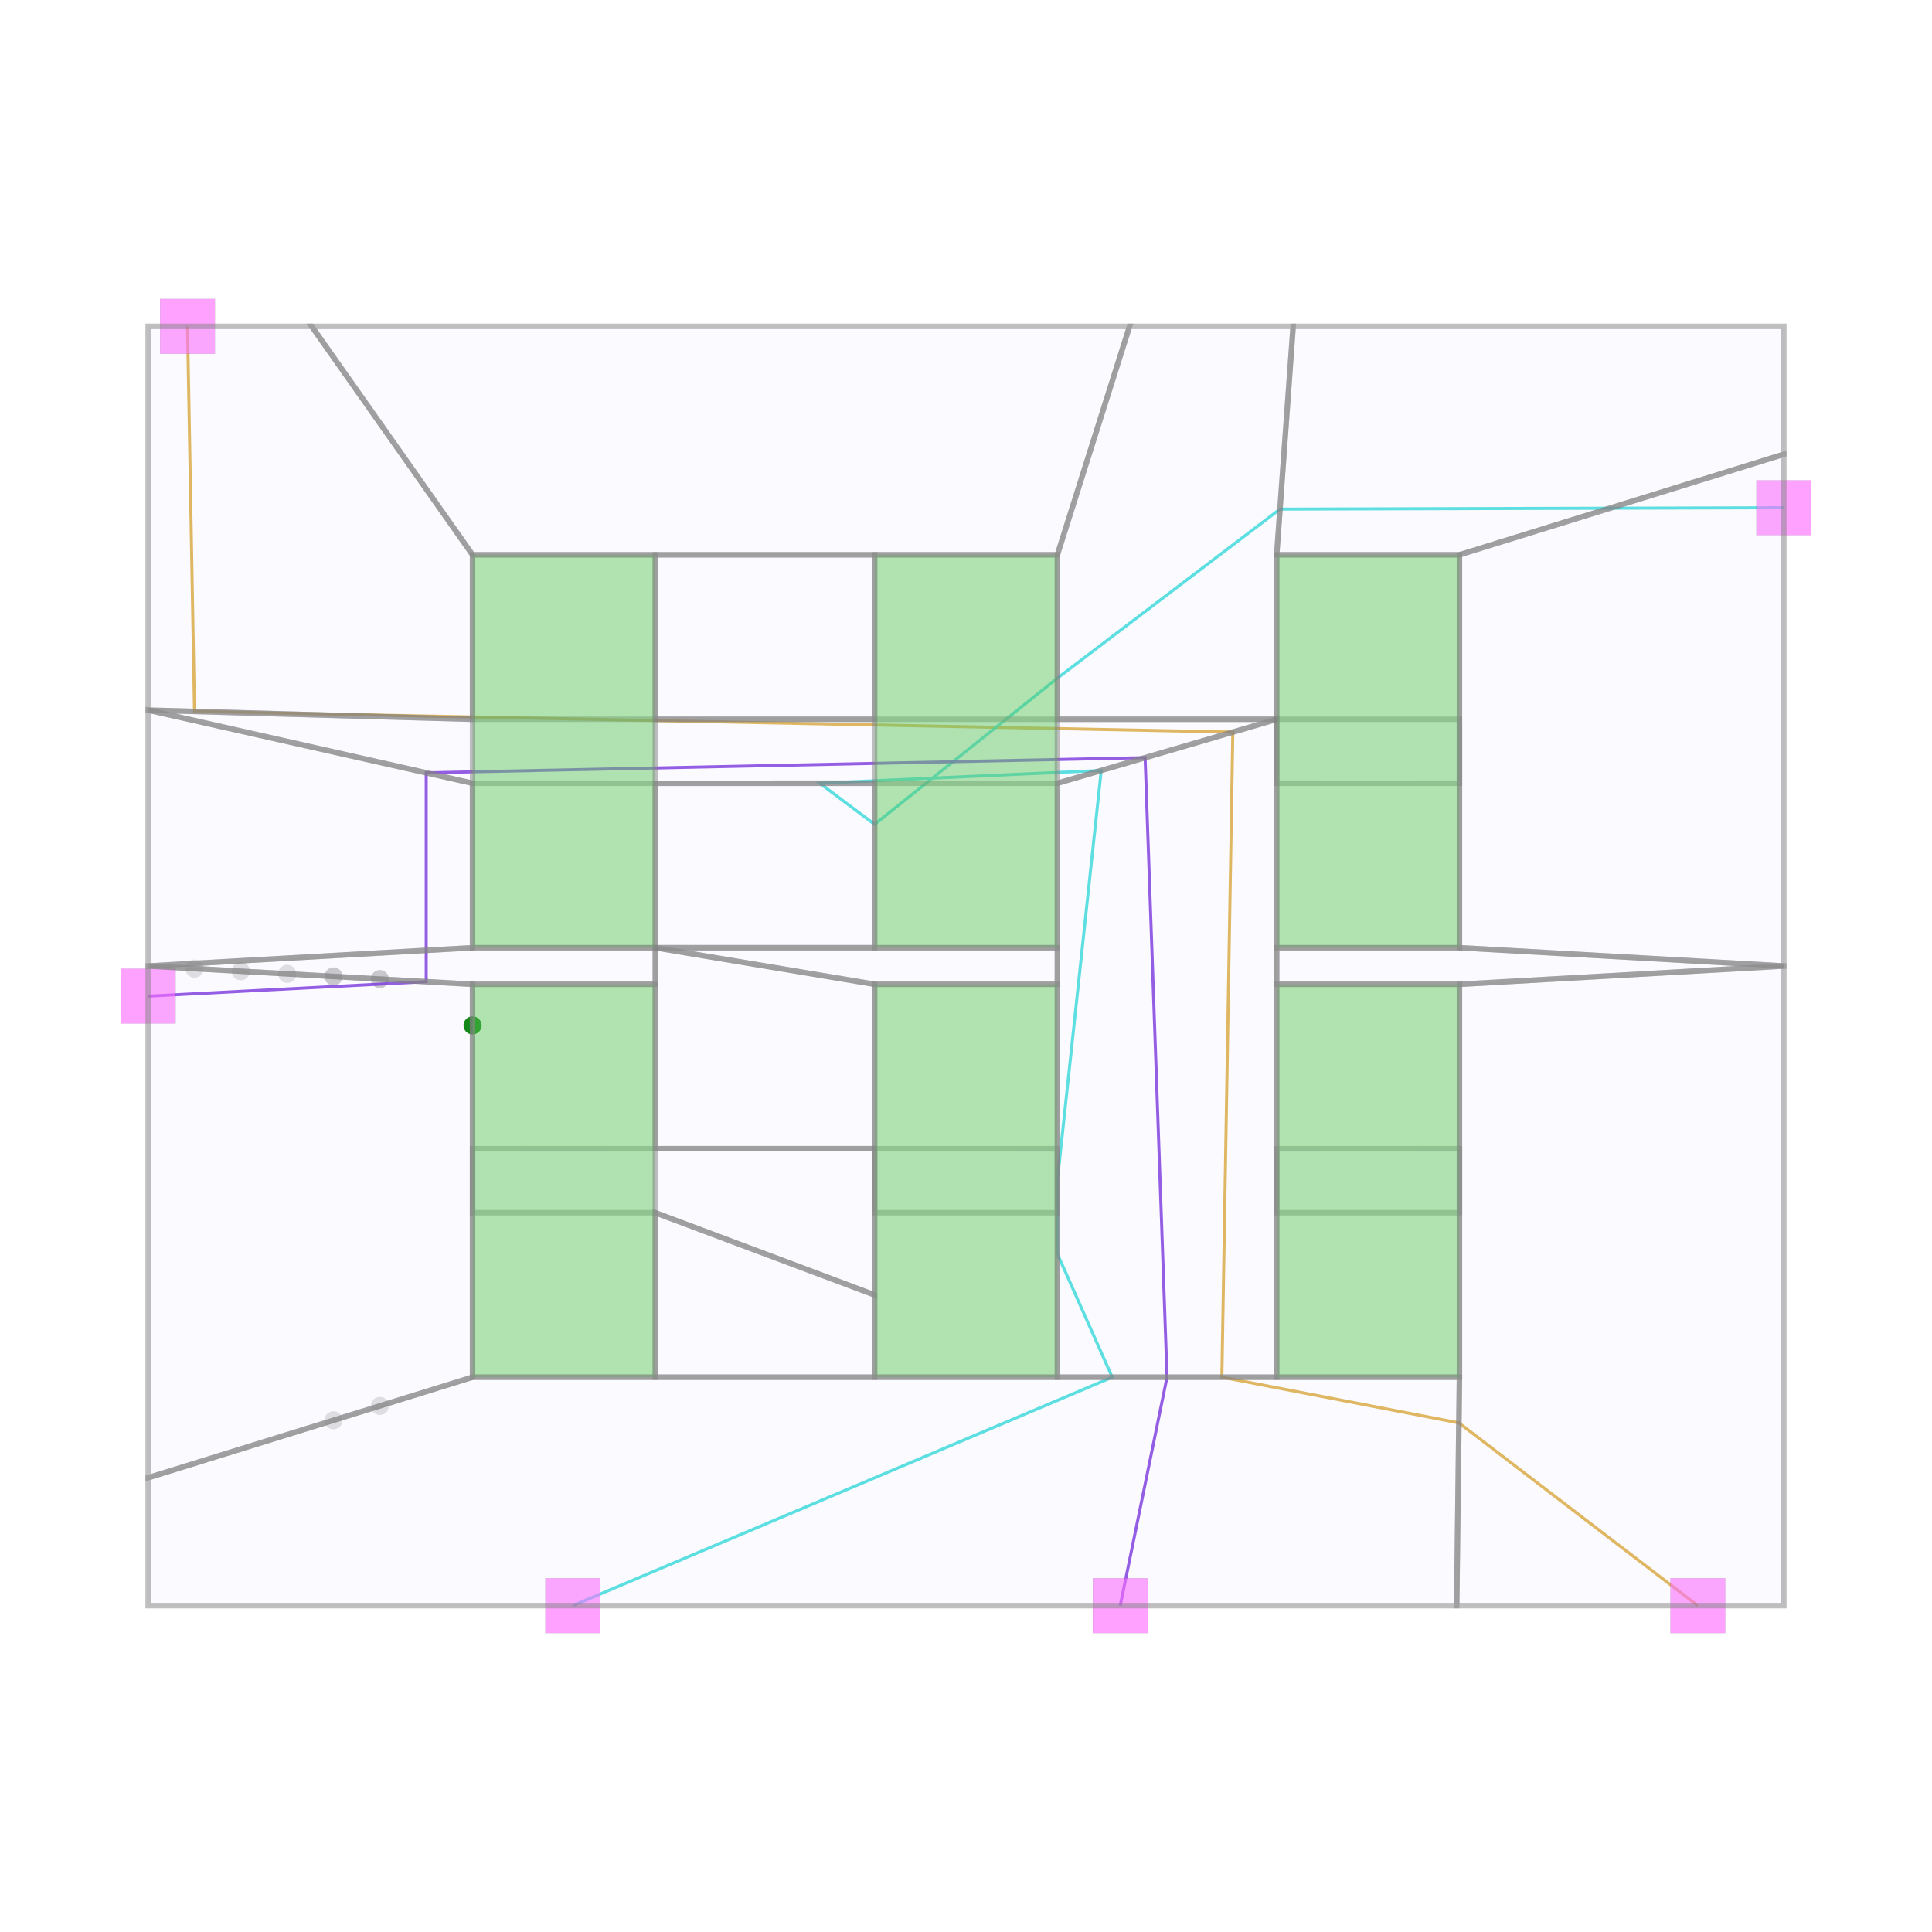
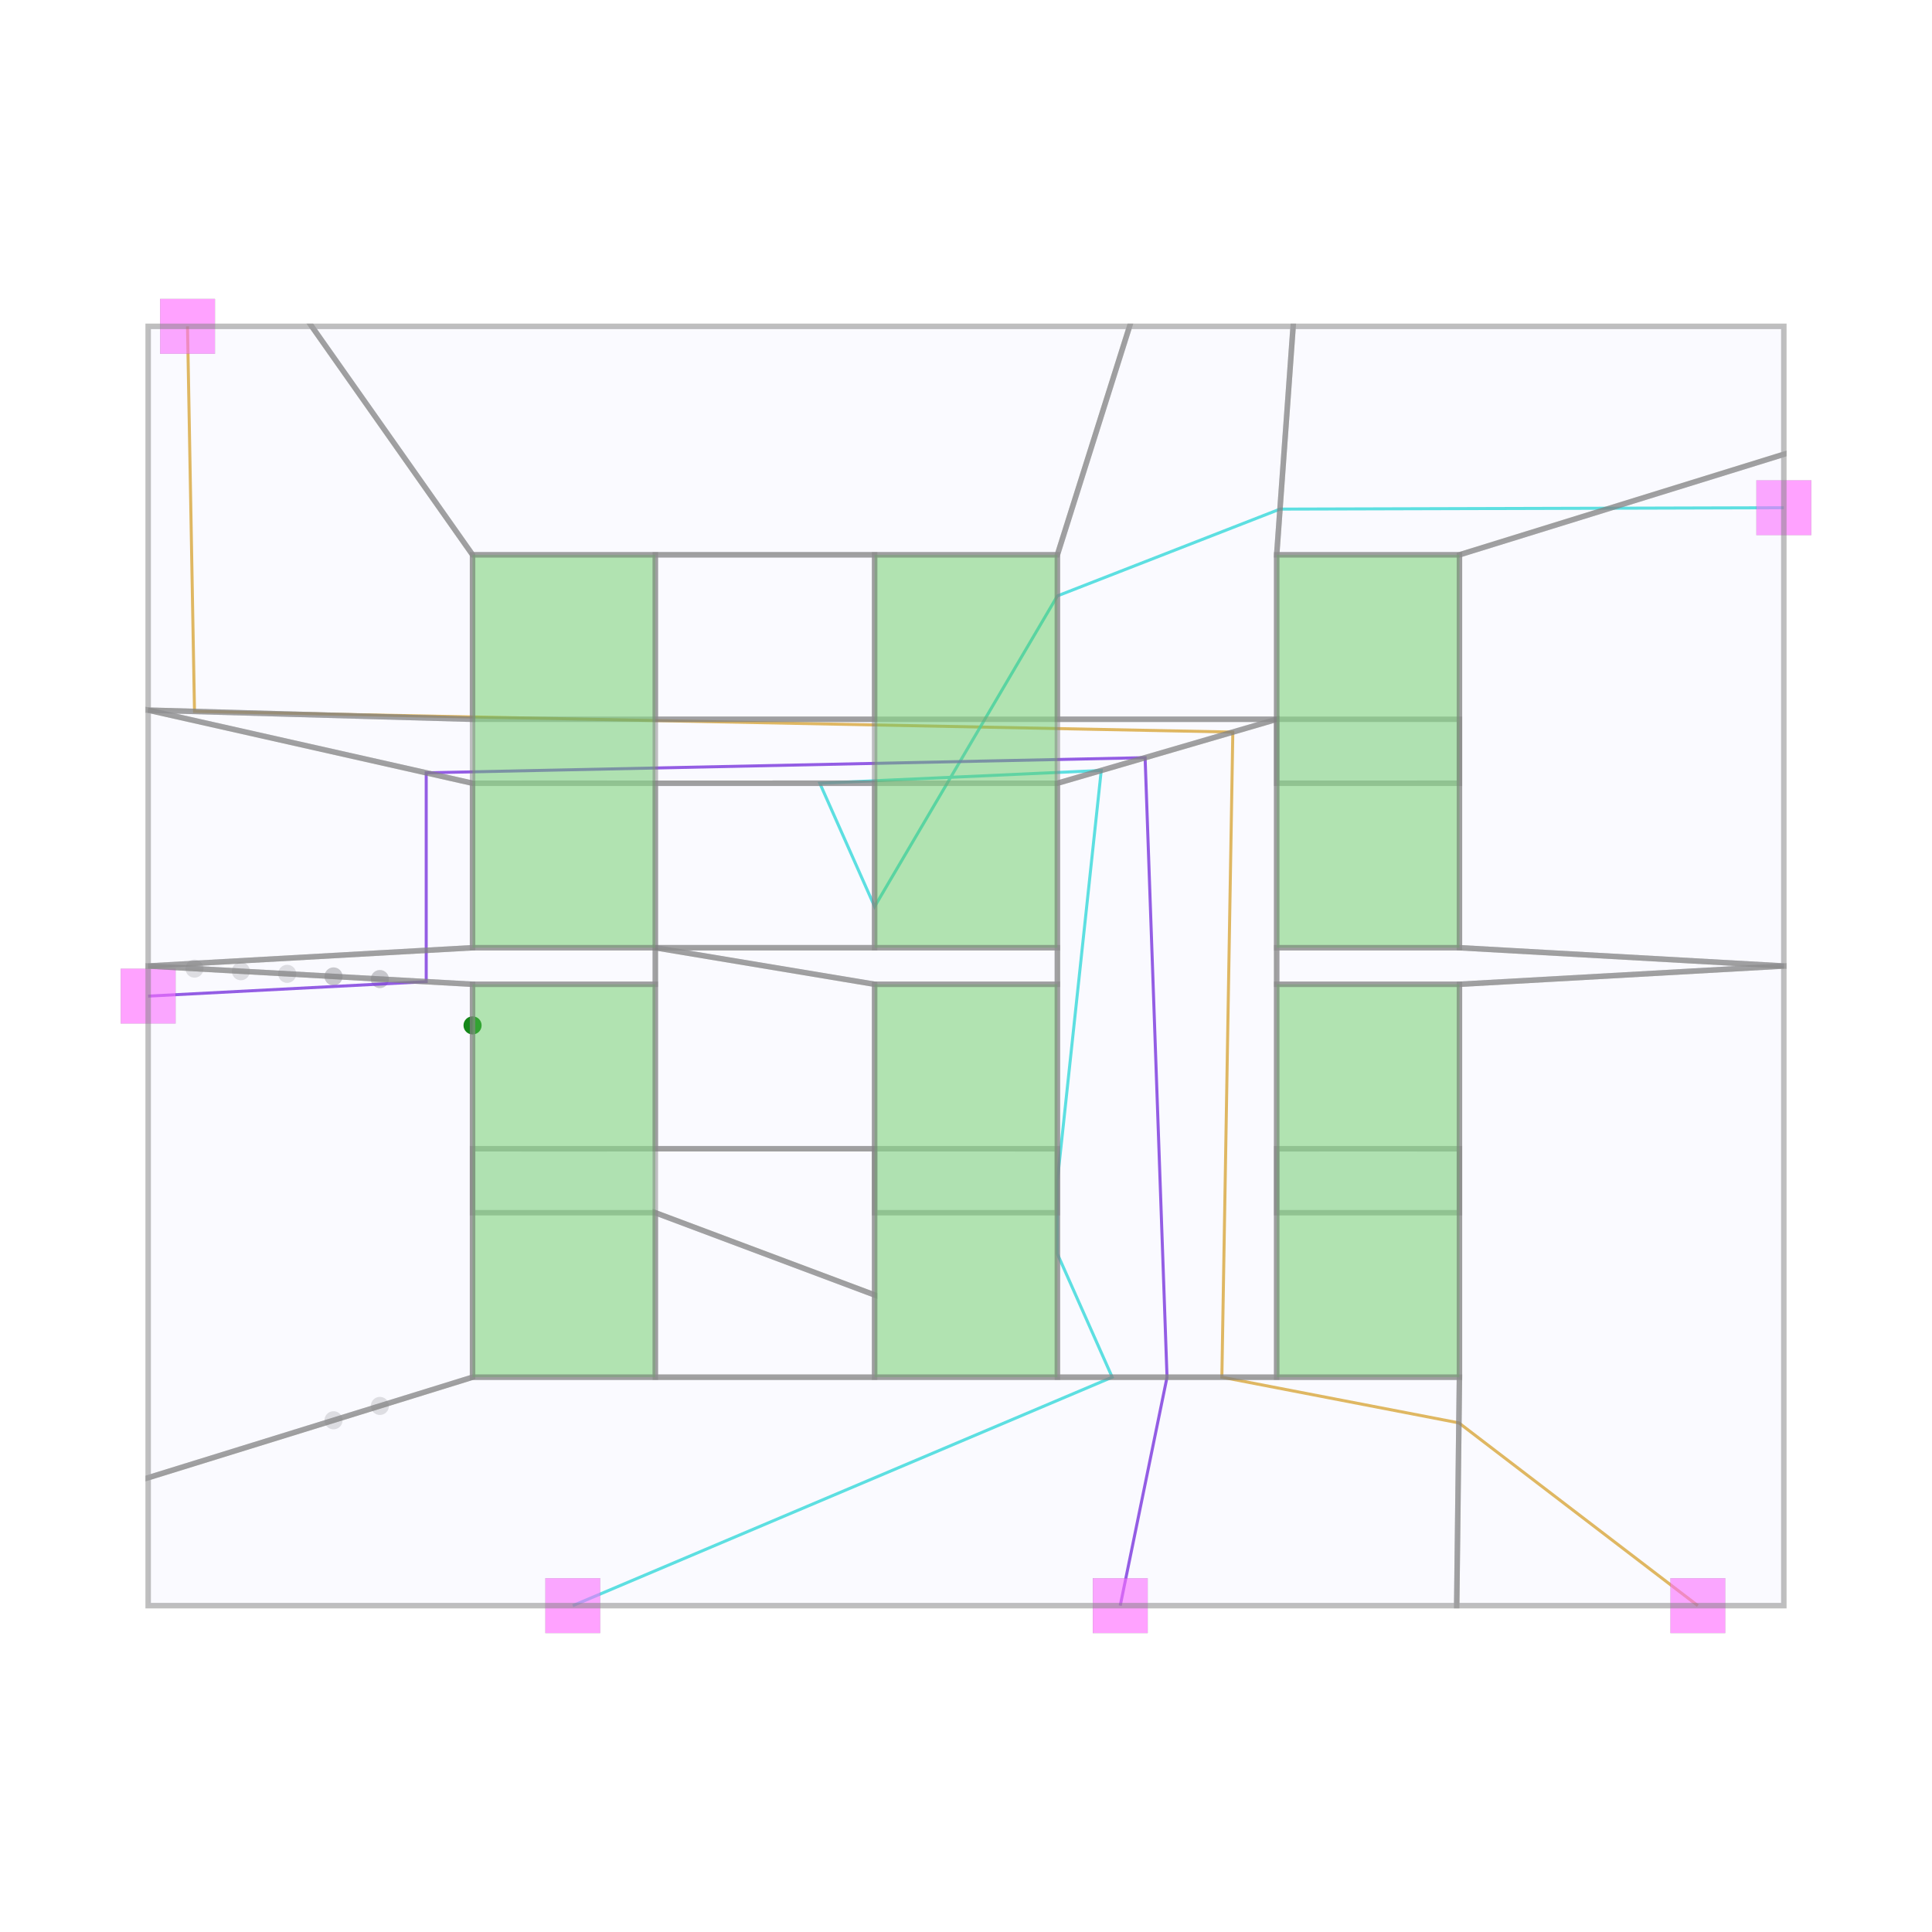
<svg xmlns="http://www.w3.org/2000/svg" width="640" height="640" viewBox="0 0 640 640">
  <rect width="100%" height="100%" fill="white" />
  <g>
    <circle data-type="point" data-label="jp_5 g: 0.07 h: 1.00 f: 0.62" data-x="-2.7" data-y="-0.32500150000000005" cx="156.541" cy="339.676" r="3" fill="green" />
  </g>
  <g>
    <circle data-type="point" data-label="tp_44 g: 0.07 h: 1.00 f: 0.62" data-x="-3.2071438571428574" data-y="-0.07142900000000002" cx="125.838" cy="324.324" r="3" fill="rgba(128, 128, 128, 0.25)" />
  </g>
  <g>
    <circle data-type="point" data-label="tp_45 g: 0.07 h: 1.00 f: 0.62" data-x="-3.460715285714286" data-y="-0.05714300000000002" cx="110.487" cy="323.459" r="3" fill="rgba(128, 128, 128, 0.25)" />
  </g>
  <g>
    <circle data-type="point" data-label="tp_32 g: 0.07 h: 1.00 f: 0.62" data-x="-3.207141142857143" data-y="-2.407143714285714" cx="125.838" cy="465.73" r="3" fill="rgba(128, 128, 128, 0.25)" />
  </g>
  <g>
    <circle data-type="point" data-label="tp_46 g: 0.07 h: 1.00 f: 0.62" data-x="-3.7142867142857146" data-y="-0.04285700000000002" cx="95.135" cy="322.595" r="3" fill="rgba(128, 128, 128, 0.25)" />
  </g>
  <g>
    <circle data-type="point" data-label="tp_33 g: 0.07 h: 1.00 f: 0.62" data-x="-3.4607127142857146" data-y="-2.4857145714285713" cx="110.487" cy="470.486" r="3" fill="rgba(128, 128, 128, 0.25)" />
  </g>
  <g>
    <circle data-type="point" data-label="tp_47 g: 0.07 h: 1.00 f: 0.62" data-x="-3.9678581428571436" data-y="-0.028571000000000013" cx="79.784" cy="321.73" r="3" fill="rgba(128, 128, 128, 0.25)" />
  </g>
  <g>
    <circle data-type="point" data-label="tp_45 g: 0.07 h: 1.00 f: 0.62" data-x="-3.460715285714286" data-y="-0.05714300000000002" cx="110.487" cy="323.459" r="3" fill="rgba(128, 128, 128, 0.25)" />
  </g>
  <g>
    <circle data-type="point" data-label="tp_44 g: 0.07 h: 1.00 f: 0.62" data-x="-3.2071438571428574" data-y="-0.07142900000000002" cx="125.838" cy="324.324" r="3" fill="rgba(128, 128, 128, 0.25)" />
  </g>
  <g>
    <circle data-type="point" data-label="tp_48 g: 0.07 h: 1.00 f: 0.62" data-x="-4.221429571428572" data-y="-0.014285000000000006" cx="64.433" cy="320.865" r="3" fill="rgba(128, 128, 128, 0.25)" />
  </g>
  <g>
    <polyline data-points="-4.259702109506189,3.500001 -4.221430000000001,1.3928552857142855 1.4599988000000002,1.2800006 1.3999987500000002,-2.25 2.6970002,-2.4999992 4.004454168631368,-3.500001" data-type="line" data-label="" points="62.115,108.108 64.433,235.676 408.389,242.508 404.757,456.216 483.278,471.351 562.432,531.892" fill="none" stroke="hsla(42, 70%, 50%, 0.8)" stroke-width="1px" />
  </g>
  <g>
-     <polyline data-points="-2.151680099473684,-3.500002 0.79999825,-2.25 0.5,-1.5750000000000002 0.5,-1.1750005 0.7399981999999999,1.0699994 -0.8000000000000002,0.9999995 -0.5,0.7749995000000001 0.5,1.5750005000000002 1.7180010000000003,2.4999995999999998 4.474999,2.50756315880009" data-type="line" data-label="" points="189.736,531.892 368.432,456.216 350.27,415.351 350.27,391.135 364.8,255.222 271.568,259.46 289.73,273.081 350.27,224.649 424.009,168.649 590.919,168.191" fill="none" stroke="hsla(179, 70%, 50%, 0.8)" stroke-width="1px" />
+     <polyline data-points="-2.151680099473684,-3.500002 0.79999825,-2.25 0.5,-1.5750000000000002 0.5,-1.1750005 0.7399981999999999,1.0699994 -0.8000000000000002,0.9999995 -0.5,0.3250005 0.5,2.0250000000000004 1.7180010000000003,2.4999995999999998 4.474999,2.50756315880009" data-type="line" data-label="" points="189.736,531.892 368.432,456.216 350.27,415.351 350.27,391.135 364.8,255.222 271.568,259.46 289.73,300.324 350.27,197.405 424.009,168.649 590.919,168.191" fill="none" stroke="hsla(179, 70%, 50%, 0.8)" stroke-width="1px" />
  </g>
  <g>
    <polyline data-points="0.8438569062826096,-3.500002 1.0999985,-2.25 0.9799984,1.1399998 -2.9535742857142857,1.0571417142857142 -2.953570714285714,0.08571528571428574 -2.953572428571429,-0.08571500000000003 -4.475003000000001,-0.16479872625495817" data-type="line" data-label="" points="371.088,531.892 386.594,456.216 379.33,250.984 141.189,256 141.189,314.811 141.189,325.189 49.081,329.977" fill="none" stroke="hsla(265, 70%, 50%, 0.8)" stroke-width="1px" />
  </g>
  <g>
    <rect data-type="rect" data-label="" data-x="0.8438569062826096" data-y="-3.500002" x="362.006" y="522.811" width="18.162" height="18.162" fill="rgba(255, 100, 255, 0.6)" stroke="black" stroke-width="0.017" />
  </g>
  <g>
    <rect data-type="rect" data-label="" data-x="-4.475003000000001" data-y="-0.16479872625495817" x="40" y="320.896" width="18.162" height="18.162" fill="rgba(255, 100, 255, 0.6)" stroke="black" stroke-width="0.017" />
  </g>
  <g>
    <rect data-type="rect" data-label="" data-x="-4.259702109506189" data-y="3.500002" x="53.034" y="99.027" width="18.162" height="18.162" fill="rgba(255, 100, 255, 0.6)" stroke="black" stroke-width="0.017" />
  </g>
  <g>
    <rect data-type="rect" data-label="" data-x="4.004454168631368" data-y="-3.500002" x="553.351" y="522.811" width="18.162" height="18.162" fill="rgba(255, 100, 255, 0.6)" stroke="black" stroke-width="0.017" />
  </g>
  <g>
    <rect data-type="rect" data-label="" data-x="-2.151680099473684" data-y="-3.500002" x="180.655" y="522.811" width="18.162" height="18.162" fill="rgba(255, 100, 255, 0.6)" stroke="black" stroke-width="0.017" />
  </g>
  <g>
    <rect data-type="rect" data-label="" data-x="4.475003000000001" data-y="2.50756315880009" x="581.838" y="159.11" width="18.162" height="18.162" fill="rgba(255, 100, 255, 0.6)" stroke="black" stroke-width="0.017" />
  </g>
  <g>
    <polygon data-type="polygon" data-label="" data-points="3.579998000000001,-3.500001 4.474998,-3.500001 4.475002000000001,-2.8000019999999997 4.474999,-2.099998 4.475003000000001,-1.399999 4.4750000000000005,-0.6999999999999997 4.474997,-0.000001 2.700002,-0.10000000000000003 2.6999980000000003,-0.550002 2.7000010000000003,-1.000001 2.7000010000000003,-1.349998 2.699997,-1.8 2.7,-2.249999 2.6850010000000006,-3.5" points="536.735,531.892 590.919,531.892 590.919,489.514 590.919,447.135 590.919,404.757 590.919,362.378 590.919,320 483.459,326.054 483.459,353.297 483.459,380.541 483.459,401.73 483.459,428.973 483.459,456.216 482.551,531.892" fill="rgba(200, 200, 255, 0.1)" stroke="rgba(128, 128, 128, 0.5)" stroke-width="1.816" />
  </g>
  <g>
    <polygon data-type="polygon" data-label="" data-points="4.474999,2.8 4.474999,3.5 3.5800030000000005,3.499999 2.6850000000000005,3.499998 1.7899970000000005,3.500002 1.7000020000000002,2.249999 2.1999980000000003,2.250002 2.7000010000000003,2.249998" points="590.919,150.487 590.919,108.108 536.735,108.108 482.551,108.108 428.367,108.108 422.919,183.784 453.189,183.784 483.459,183.784" fill="rgba(200, 200, 255, 0.1)" stroke="rgba(128, 128, 128, 0.5)" stroke-width="1.816" />
  </g>
  <g>
    <polygon data-type="polygon" data-label="" data-points="-3.580000000000001,3.500001 -4.4750000000000005,3.500001 -4.475003000000001,2.8 -4.474999,2.0999989999999995 -4.475002000000001,1.3999979999999999 -2.6999980000000003,1.3499990000000002 -2.6999980000000003,1.800001 -2.700002,2.250002" points="103.265,108.108 49.081,108.108 49.081,150.487 49.081,192.865 49.081,235.243 156.541,238.27 156.541,211.027 156.541,183.784" fill="rgba(200, 200, 255, 0.1)" stroke="rgba(128, 128, 128, 0.5)" stroke-width="1.816" />
  </g>
  <g>
    <polygon data-type="polygon" data-label="" data-points="-4.474999,-2.799998 -4.475003000000001,-3.500002 -3.5799990000000004,-3.499998 -2.6850020000000003,-3.499999 -1.7899980000000004,-3.5 -0.895001,-3.500001 0.000003,-3.500002 0.8949999999999996,-3.499998 1.789997,-3.499999 2.6850010000000006,-3.5 2.7,-2.249999 2.200003,-2.250001 1.6999990000000003,-2.25 0.499998,-2.25 0.000001,-2.250002 -0.500003,-2.250001 -1.6999970000000002,-2.250001 -2.2000010000000003,-2.249998 -2.6999980000000003,-2.250002" points="49.081,489.513 49.081,531.892 103.265,531.892 157.449,531.892 211.633,531.892 265.816,531.892 320,531.892 374.184,531.892 428.367,531.892 482.551,531.892 483.459,456.216 453.189,456.216 422.919,456.216 350.27,456.216 320,456.216 289.73,456.216 217.081,456.216 186.811,456.216 156.541,456.216" fill="rgba(200, 200, 255, 0.1)" stroke="rgba(128, 128, 128, 0.5)" stroke-width="1.816" />
  </g>
  <g>
    <polygon data-type="polygon" data-label="" data-points="-4.474999,-2.799998 -2.6999980000000003,-2.250002 -2.6999980000000003,-1.8 -2.700002,-1.3499990000000002 -2.699997,-0.999999 -2.699997,-0.550002 -2.7000010000000003,-0.10000100000000003 -4.475001000000001,0.000001 -4.474997,-0.7000000000000002 -4.4750000000000005,-1.4000009999999994 -4.475003000000001,-2.1000020000000004" points="49.081,489.513 156.541,456.216 156.541,428.973 156.541,401.73 156.541,380.54 156.541,353.297 156.541,326.054 49.081,320 49.081,362.378 49.081,404.757 49.081,447.135" fill="rgba(200, 200, 255, 0.1)" stroke="rgba(128, 128, 128, 0.5)" stroke-width="1.816" />
  </g>
  <g>
    <polygon data-type="polygon" data-label="" data-points="-2.2,-1 -2.699997,-0.999999 -2.700002,-1.3499990000000002 -2.199999,-1.350001 -1.7000030000000002,-1.35 -0.500003,-1.7999990000000001 -0.5,-1.349998 -0.500002,-0.999998 -1.7000030000000002,-0.999998" points="186.811,380.541 156.541,380.54 156.541,401.73 186.811,401.73 217.081,401.73 289.73,428.973 289.73,401.73 289.73,380.54 217.081,380.54" fill="rgba(200, 200, 255, 0.1)" stroke="rgba(128, 128, 128, 0.5)" stroke-width="1.816" />
  </g>
  <g>
    <polygon data-type="polygon" data-label="" data-points="-1.7000000000000002,-1.800002 -1.6999970000000002,-2.250001 -0.500003,-2.250001 -0.500003,-1.7999990000000001 -1.7000030000000002,-1.35" points="217.081,428.973 217.081,456.216 289.73,456.216 289.73,428.973 217.081,401.73" fill="rgba(200, 200, 255, 0.1)" stroke="rgba(128, 128, 128, 0.5)" stroke-width="1.816" />
  </g>
  <g>
    <polygon data-type="polygon" data-label="" data-points="-1.7000030000000002,-0.999998 -0.500002,-0.999998 -0.500002,-0.5500010000000001 -0.499999,-0.10000000000000003 -1.6999980000000001,0.10000200000000004 -1.7000020000000002,-0.10000200000000004 -1.6999990000000003,-0.549999" points="217.081,380.54 289.73,380.54 289.73,353.297 289.73,326.054 217.081,313.946 217.081,326.054 217.081,353.297" fill="rgba(200, 200, 255, 0.1)" stroke="rgba(128, 128, 128, 0.5)" stroke-width="1.816" />
  </g>
  <g>
    <polygon data-type="polygon" data-label="" data-points="0.499999,-1.3499990000000002 0.499999,-1.000002 0.000002,-0.999999 -0.500002,-0.999998 -0.5,-1.349998 0.000003,-1.35" points="350.27,401.73 350.27,380.541 320,380.54 289.73,380.54 289.73,401.73 320,401.73" fill="rgba(200, 200, 255, 0.1)" stroke="rgba(128, 128, 128, 0.5)" stroke-width="1.816" />
  </g>
  <g>
    <polygon data-type="polygon" data-label="" data-points="0.499998,-2.25 1.6999990000000003,-2.25 1.6999990000000003,-1.799998 1.7000020000000002,-1.3500020000000001 1.7000000000000002,-1.000002 1.7000000000000002,-0.55 1.7000030000000002,-0.09999900000000003 1.6999980000000001,0.09999800000000003 1.6999980000000001,0.55 1.700001,1.000001 1.6999990000000003,1.350001 0.499998,0.999999 0.500001,0.550002 0.499997,0.09999800000000003 0.5,-0.10000100000000003 0.500003,-0.5499980000000001 0.499999,-1.000002 0.499999,-1.3499990000000002 0.500002,-1.800001" points="350.27,456.216 422.919,456.216 422.919,428.973 422.919,401.73 422.919,380.541 422.919,353.297 422.919,326.054 422.919,313.946 422.919,286.703 422.919,259.459 422.919,238.27 350.27,259.46 350.27,286.703 350.27,313.946 350.27,326.054 350.27,353.297 350.27,380.541 350.27,401.73 350.27,428.973" fill="rgba(200, 200, 255, 0.1)" stroke="rgba(128, 128, 128, 0.5)" stroke-width="1.816" />
  </g>
  <g>
    <polygon data-type="polygon" data-label="" data-points="2.7000010000000003,-1.349998 2.7000010000000003,-1.000001 2.199997,-0.999998 1.7000000000000002,-1.000002 1.7000020000000002,-1.3500020000000001 2.1999980000000003,-1.3499990000000002" points="483.459,401.73 483.459,380.541 453.189,380.54 422.919,380.541 422.919,401.73 453.189,401.73" fill="rgba(200, 200, 255, 0.1)" stroke="rgba(128, 128, 128, 0.5)" stroke-width="1.816" />
  </g>
  <g>
    <polygon data-type="polygon" data-label="" data-points="-2.699999,0.10000100000000003 -4.475001000000001,0.000001 -2.7000010000000003,-0.10000100000000003 -2.1999980000000003,-0.09999800000000003 -1.7000020000000002,-0.10000200000000004 -1.6999980000000001,0.10000200000000004 -2.200002,0.10000000000000003" points="156.541,313.946 49.081,320 156.541,326.054 186.811,326.054 217.081,326.054 217.081,313.946 186.811,313.946" fill="rgba(200, 200, 255, 0.1)" stroke="rgba(128, 128, 128, 0.5)" stroke-width="1.816" />
  </g>
  <g>
    <polygon data-type="polygon" data-label="" data-points="-2.700003,0.999999 -4.475002000000001,1.3999979999999999 -4.474998,0.7000019999999997 -4.475001000000001,0.000001 -2.699999,0.10000100000000003 -2.699999,0.5499980000000001" points="156.54,259.46 49.081,235.243 49.081,277.622 49.081,320 156.541,313.946 156.541,286.703" fill="rgba(200, 200, 255, 0.1)" stroke="rgba(128, 128, 128, 0.5)" stroke-width="1.816" />
  </g>
  <g>
    <polygon data-type="polygon" data-label="" data-points="-2.6999980000000003,1.3499990000000002 -4.475002000000001,1.3999979999999999 -2.700003,0.999999 -2.2,1.000002 -1.6999970000000002,0.999998 -0.500001,1 0.000002,0.999998 0.499998,0.999999 1.6999990000000003,1.350001 0.499998,1.350001 0.000001,1.3499990000000002 -0.500003,1.35 -1.6999970000000002,1.35 -2.2000010000000003,1.349998" points="156.541,238.27 49.081,235.243 156.54,259.46 186.811,259.459 217.081,259.46 289.73,259.459 320,259.46 350.27,259.46 422.919,238.27 350.27,238.27 320,238.27 289.73,238.27 217.081,238.27 186.811,238.27" fill="rgba(200, 200, 255, 0.1)" stroke="rgba(128, 128, 128, 0.5)" stroke-width="1.816" />
  </g>
  <g>
    <polygon data-type="polygon" data-label="" data-points="-0.8949979999999996,3.499999 -1.790001,3.499998 -2.6849970000000005,3.500002 -3.580000000000001,3.500001 -2.700002,2.250002 -2.199999,2.25 -1.7000030000000002,2.250001 -0.5,2.249998 0.000003,2.250001 0.499999,2.250002 0.895001,3.500001 -0.000002,3.5" points="265.816,108.108 211.632,108.108 157.449,108.108 103.265,108.108 156.541,183.784 186.811,183.784 217.081,183.784 289.73,183.784 320,183.784 350.27,183.784 374.184,108.108 320,108.108" fill="rgba(200, 200, 255, 0.1)" stroke="rgba(128, 128, 128, 0.5)" stroke-width="1.816" />
  </g>
  <g>
    <polygon data-type="polygon" data-label="" data-points="-0.499997,0.10000200000000004 -1.6999980000000001,0.10000200000000004 -0.499999,-0.10000000000000003 -0.000003,-0.10000200000000004 0.5,-0.10000100000000003 0.499997,0.09999800000000003 0,0.10000100000000003" points="289.73,313.946 217.081,313.946 289.73,326.054 320,326.054 350.27,326.054 350.27,313.946 320,313.946" fill="rgba(200, 200, 255, 0.1)" stroke="rgba(128, 128, 128, 0.5)" stroke-width="1.816" />
  </g>
  <g>
    <polygon data-type="polygon" data-label="" data-points="-1.700001,0.5500010000000001 -1.6999980000000001,0.10000200000000004 -0.499997,0.10000200000000004 -0.499997,0.549999 -0.500001,1 -1.6999970000000002,0.999998" points="217.081,286.703 217.081,313.946 289.73,313.946 289.73,286.703 289.73,259.459 217.081,259.46" fill="rgba(200, 200, 255, 0.1)" stroke="rgba(128, 128, 128, 0.5)" stroke-width="1.816" />
  </g>
  <g>
    <polygon data-type="polygon" data-label="" data-points="-1.7000000000000002,1.7999990000000001 -1.6999970000000002,1.35 -0.500003,1.35 -0.500003,1.800002 -0.5,2.249998 -1.7000030000000002,2.250001" points="217.081,211.027 217.081,238.27 289.73,238.27 289.73,211.027 289.73,183.784 217.081,183.784" fill="rgba(200, 200, 255, 0.1)" stroke="rgba(128, 128, 128, 0.5)" stroke-width="1.816" />
  </g>
  <g>
    <polygon data-type="polygon" data-label="" data-points="4.474997,-0.000001 2.699999,0.09999900000000003 2.200002,0.10000200000000004 1.6999980000000001,0.09999800000000003 1.7000030000000002,-0.09999900000000003 2.199999,-0.10000100000000003 2.700002,-0.10000000000000003" points="590.919,320 483.459,313.946 453.189,313.946 422.919,313.946 422.919,326.054 453.189,326.054 483.459,326.054" fill="rgba(200, 200, 255, 0.1)" stroke="rgba(128, 128, 128, 0.5)" stroke-width="1.816" />
  </g>
  <g>
    <polygon data-type="polygon" data-label="" data-points="2.7,1 2.700003,0.5499980000000001 2.699999,0.09999900000000003 4.474997,-0.000001 4.475001000000001,0.6999980000000002 4.474998,1.4000019999999995 4.475002000000001,2.1000010000000007 4.474999,2.8 2.7000010000000003,2.249998 2.699997,1.800001 2.7,1.3500020000000001" points="483.459,259.459 483.46,286.703 483.459,313.946 590.919,320 590.919,277.622 590.919,235.243 590.919,192.865 590.919,150.487 483.459,183.784 483.459,211.027 483.459,238.27" fill="rgba(200, 200, 255, 0.1)" stroke="rgba(128, 128, 128, 0.5)" stroke-width="1.816" />
  </g>
  <g>
    <polygon data-type="polygon" data-label="" data-points="0.499998,1.350001 1.6999990000000003,1.350001 1.6999990000000003,1.799998 1.7000020000000002,2.249999 1.7899970000000005,3.500002 0.895001,3.500001 0.499999,2.250002 0.500002,1.8" points="350.27,238.27 422.919,238.27 422.919,211.027 422.919,183.784 428.367,108.108 374.184,108.108 350.27,183.784 350.27,211.027" fill="rgba(200, 200, 255, 0.1)" stroke="rgba(128, 128, 128, 0.5)" stroke-width="1.816" />
  </g>
  <g>
    <polygon data-type="polygon" data-label="" data-points="2.200003,1.35 1.6999990000000003,1.350001 1.700001,1.000001 2.199997,0.999999 2.7,1 2.7,1.3500020000000001" points="453.189,238.27 422.919,238.27 422.919,259.459 453.189,259.46 483.459,259.459 483.459,238.27" fill="rgba(200, 200, 255, 0.1)" stroke="rgba(128, 128, 128, 0.5)" stroke-width="1.816" />
  </g>
  <g>
    <polygon data-type="polygon" data-label="" data-points="-2.7,-2.25 -1.7000000000000002,-2.25 -1.7000000000000002,-0.10000000000000003 -2.7,-0.10000000000000003" points="156.541,456.216 217.081,456.216 217.081,326.054 156.541,326.054" fill="rgba(100, 200, 100, 0.5)" stroke="rgba(128, 128, 128, 0.5)" stroke-width="1.816" />
  </g>
  <g>
    <polygon data-type="polygon" data-label="" data-points="-0.5,-2.25 0.5,-2.25 0.5,-0.10000000000000003 -0.5,-0.10000000000000003" points="289.73,456.216 350.27,456.216 350.27,326.054 289.73,326.054" fill="rgba(100, 200, 100, 0.5)" stroke="rgba(128, 128, 128, 0.5)" stroke-width="1.816" />
  </g>
  <g>
    <polygon data-type="polygon" data-label="" data-points="1.7000000000000002,-2.25 2.7,-2.25 2.7,-0.10000000000000003 1.7000000000000002,-0.10000000000000003" points="422.919,456.216 483.459,456.216 483.459,326.054 422.919,326.054" fill="rgba(100, 200, 100, 0.5)" stroke="rgba(128, 128, 128, 0.5)" stroke-width="1.816" />
  </g>
  <g>
    <polygon data-type="polygon" data-label="" data-points="-2.7,0.10000000000000003 -1.7000000000000002,0.10000000000000003 -1.7000000000000002,2.25 -2.7,2.25" points="156.541,313.946 217.081,313.946 217.081,183.784 156.541,183.784" fill="rgba(100, 200, 100, 0.5)" stroke="rgba(128, 128, 128, 0.5)" stroke-width="1.816" />
  </g>
  <g>
    <polygon data-type="polygon" data-label="" data-points="-0.5,0.10000000000000003 0.5,0.10000000000000003 0.5,2.25 -0.5,2.25" points="289.73,313.946 350.27,313.946 350.27,183.784 289.73,183.784" fill="rgba(100, 200, 100, 0.5)" stroke="rgba(128, 128, 128, 0.5)" stroke-width="1.816" />
  </g>
  <g>
    <polygon data-type="polygon" data-label="" data-points="1.7000000000000002,0.10000000000000003 2.7,0.10000000000000003 2.7,2.25 1.7000000000000002,2.25" points="422.919,313.946 483.459,313.946 483.459,183.784 422.919,183.784" fill="rgba(100, 200, 100, 0.5)" stroke="rgba(128, 128, 128, 0.5)" stroke-width="1.816" />
  </g>
  <g id="crosshair" style="display: none">
    <line id="crosshair-h" y1="0" y2="640" stroke="#666" stroke-width="0.5" />
    <line id="crosshair-v" x1="0" x2="640" stroke="#666" stroke-width="0.5" />
    <text id="coordinates" font-family="monospace" font-size="12" fill="#666" />
  </g>
</svg>
